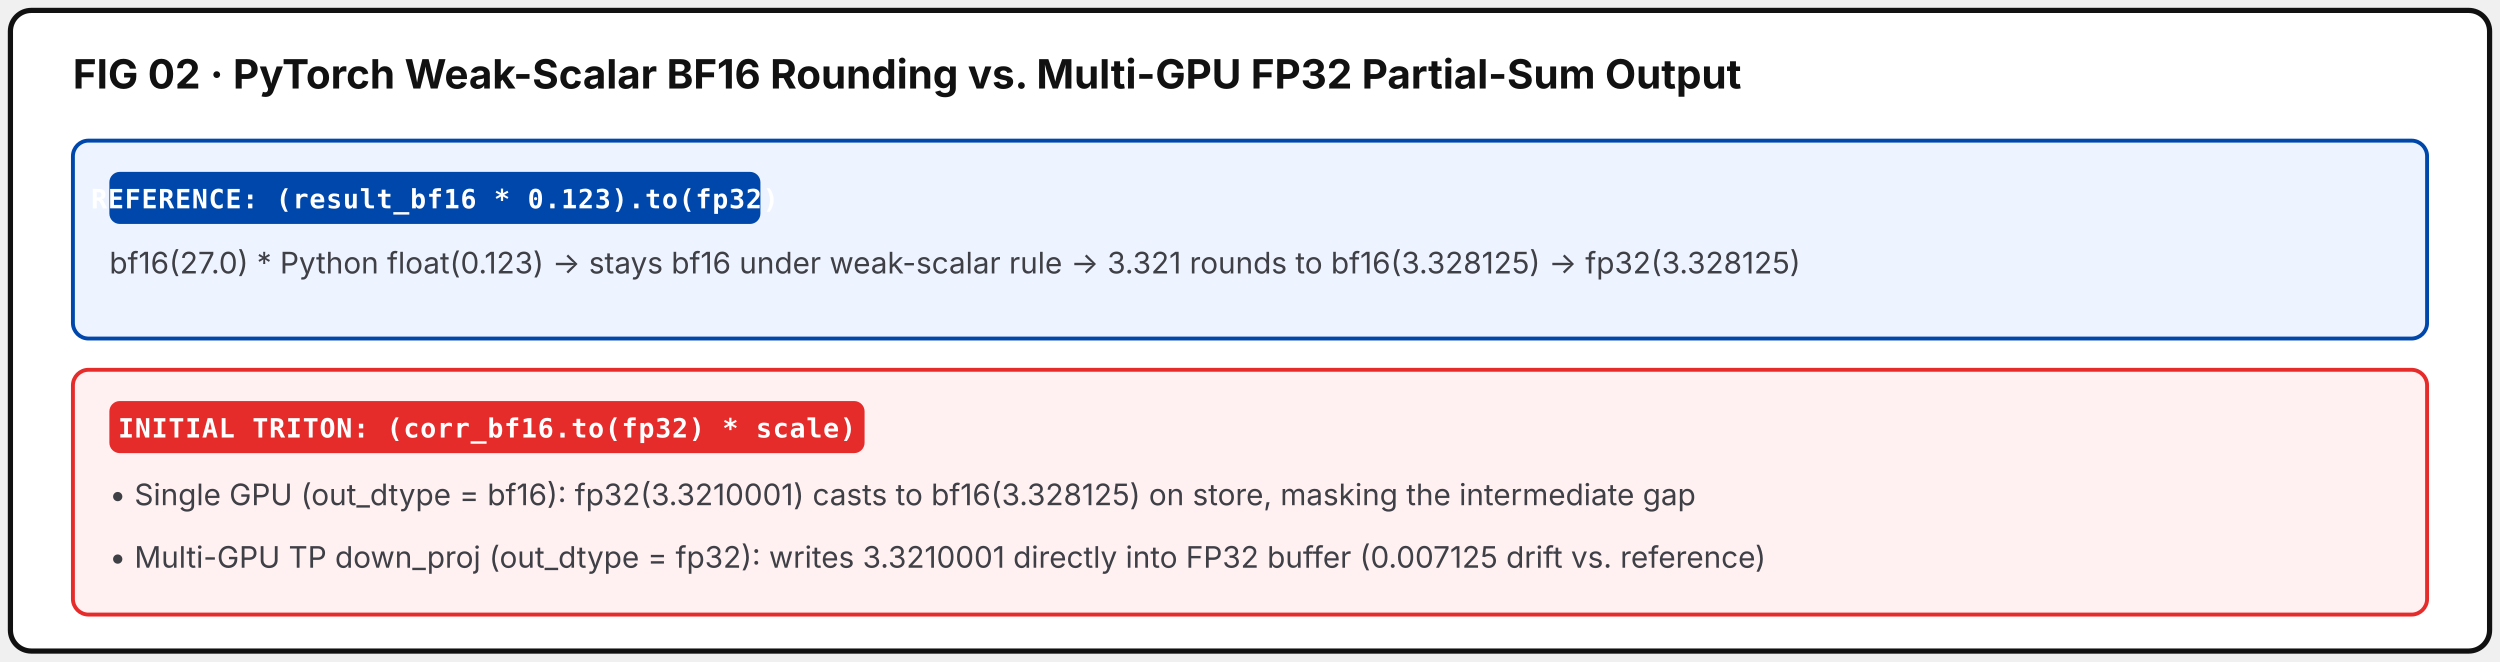
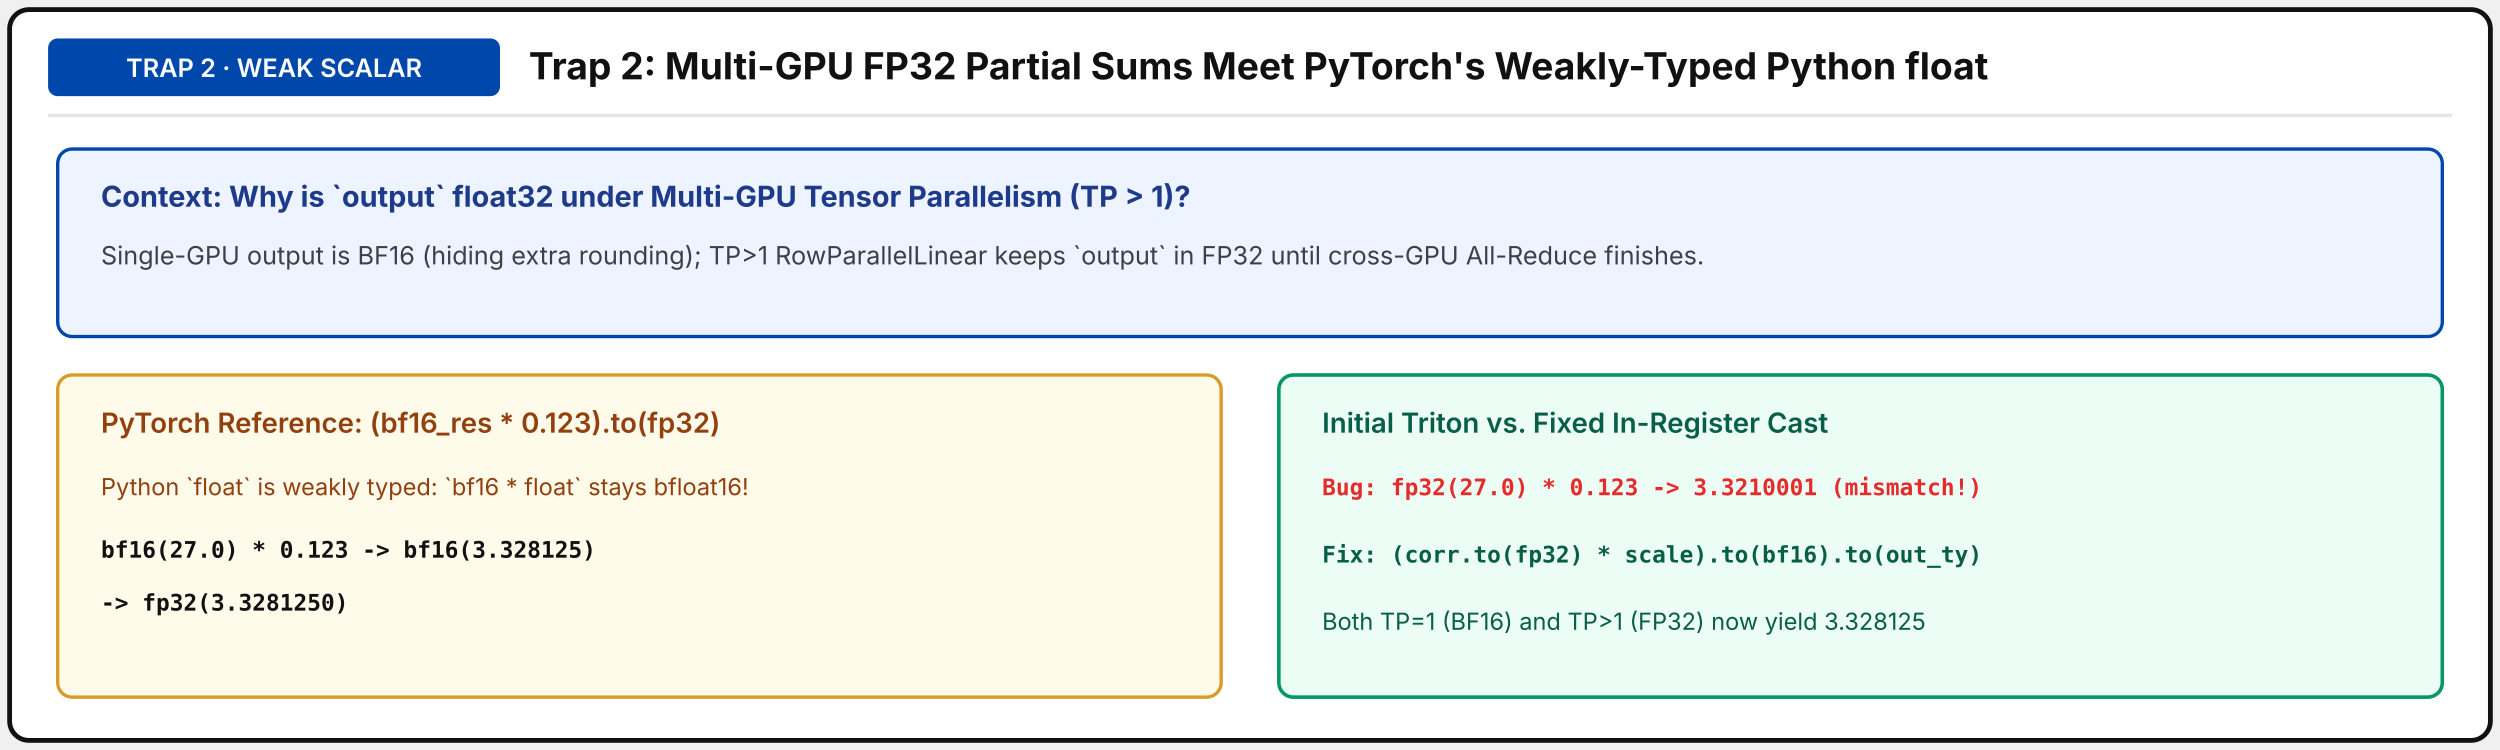
- <svg xmlns="http://www.w3.org/2000/svg" viewBox="0 0 960 254" width="100%" role="img" aria-label="FIG 02 · PyTorch Weak-Scalar BF16 Rounding vs. Multi-GPU FP32 Partial-Sum Output">
-   <style>
-     .title { font: 700 15.5px "DM Sans", -apple-system, "PingFang SC", "Microsoft YaHei", sans-serif; fill: #111111; }
-     .hdr { font: 700 13px "DM Sans", -apple-system, "PingFang SC", "Microsoft YaHei", sans-serif; fill: #ffffff; }
-     .label { font: 700 12.8px "DM Sans", -apple-system, "PingFang SC", "Microsoft YaHei", sans-serif; fill: #111111; }
-     .sub { font: 400 11.4px "DM Sans", -apple-system, "PingFang SC", "Microsoft YaHei", sans-serif; fill: #3f3f46; }
-     .muted { font: 500 10.8px "DM Sans", -apple-system, "PingFang SC", "Microsoft YaHei", sans-serif; fill: #52525b; }
-     .mono { font: 600 10.8px "JetBrains Mono", "SF Mono", Menlo, Consolas, monospace; fill: #111111; }
-     .badge { font: 700 10.2px "JetBrains Mono", "PingFang SC", monospace; letter-spacing: 0.03em; }
-   </style>
+ <svg xmlns="http://www.w3.org/2000/svg" viewBox="0 0 1040 312" width="100%" role="img" aria-label="Trap 2: Multi-GPU FP32 Partial Sums Meet PyTorch's Weakly-Typed Python float">
  <defs>
-     <marker id="arr-ink" viewBox="0 0 10 10" refX="8" refY="5" markerWidth="6.5" markerHeight="6.5" orient="auto">
+     <style>
+       .title { font: 700 15.5px "DM Sans", -apple-system, "PingFang SC", "Microsoft YaHei", sans-serif; }
+       .sec { font: 700 12px "DM Sans", -apple-system, "PingFang SC", "Microsoft YaHei", sans-serif; }
+       .label { font: 600 11.5px "DM Sans", -apple-system, "PingFang SC", "Microsoft YaHei", sans-serif; }
+       .label-sm { font: 600 10.5px "DM Sans", -apple-system, "PingFang SC", "Microsoft YaHei", sans-serif; }
+       .sub { font: 400 10.5px "DM Sans", -apple-system, "PingFang SC", "Microsoft YaHei", sans-serif; }
+       .sub-sm { font: 400 9.8px "DM Sans", -apple-system, "PingFang SC", "Microsoft YaHei", sans-serif; }
+       .mono { font: 600 10.5px "JetBrains Mono", "SF Mono", Menlo, Consolas, "PingFang SC", "Microsoft YaHei", monospace; }
+       .mono-sm { font: 600 9.5px "JetBrains Mono", "SF Mono", Menlo, Consolas, "PingFang SC", "Microsoft YaHei", monospace; }
+       .badge { font: 700 10px "JetBrains Mono", "SF Mono", "PingFang SC", "Microsoft YaHei", sans-serif; letter-spacing: 0.03em; }
+     </style>
+     <marker id="arr-ink" viewBox="0 0 10 10" refX="8.5" refY="5" markerWidth="6" markerHeight="6" orient="auto">
      <path d="M 0 1.5 L 9 5 L 0 8.5 z" fill="#111111" />
    </marker>
-     <marker id="arr-blue" viewBox="0 0 10 10" refX="8" refY="5" markerWidth="6.5" markerHeight="6.5" orient="auto">
+     <marker id="arr-red" viewBox="0 0 10 10" refX="8.5" refY="5" markerWidth="6" markerHeight="6" orient="auto">
+       <path d="M 0 1.5 L 9 5 L 0 8.5 z" fill="#e62b2b" />
+     </marker>
+     <marker id="arr-green" viewBox="0 0 10 10" refX="8.5" refY="5" markerWidth="6" markerHeight="6" orient="auto">
+       <path d="M 0 1.5 L 9 5 L 0 8.5 z" fill="#059669" />
+     </marker>
+     <marker id="arr-blue" viewBox="0 0 10 10" refX="8.5" refY="5" markerWidth="6" markerHeight="6" orient="auto">
      <path d="M 0 1.5 L 9 5 L 0 8.5 z" fill="#0047ab" />
    </marker>
-     <marker id="arr-red" viewBox="0 0 10 10" refX="8" refY="5" markerWidth="6.5" markerHeight="6.5" orient="auto">
-       <path d="M 0 1.5 L 9 5 L 0 8.5 z" fill="#e62b2b" />
-     </marker>
-     <marker id="arr-emerald" viewBox="0 0 10 10" refX="8" refY="5" markerWidth="6.5" markerHeight="6.5" orient="auto">
-       <path d="M 0 1.5 L 9 5 L 0 8.5 z" fill="#059669" />
+     <marker id="arr-amber" viewBox="0 0 10 10" refX="8.5" refY="5" markerWidth="6" markerHeight="6" orient="auto">
+       <path d="M 0 1.5 L 9 5 L 0 8.5 z" fill="#b45309" />
    </marker>
  </defs>
-   <rect x="4" y="4" width="952" height="246" rx="8" fill="#ffffff" stroke="#111111" stroke-width="2" />
-   <text x="28" y="34" class="title">FIG 02 · PyTorch Weak-Scalar BF16 Rounding vs. Multi-GPU FP32 Partial-Sum Output</text>
-   <rect x="28" y="54" width="904" height="76" rx="6" fill="#eef4ff" stroke="#0047ab" stroke-width="1.5" />
-   <rect x="42" y="66" width="250" height="20" rx="4" fill="#0047ab" />
-   <text x="167" y="80" text-anchor="middle" class="badge" fill="#ffffff">REFERENCE: (result_bf16 * 0.123).to(fp32)</text>
-   <text x="42" y="105" class="sub">bf16(27.0) * Python float(0.123) -&gt; stays bf16 under weak-scalar rule -&gt; 3.321 rounds to bf16(3.328125) -&gt; fp32(3.328125)</text>
-   <rect x="28" y="142" width="904" height="94" rx="6" fill="#fff1f2" stroke="#e62b2b" stroke-width="1.5" />
-   <rect x="42" y="154" width="290" height="20" rx="4" fill="#e62b2b" />
-   <text x="187" y="168" text-anchor="middle" class="badge" fill="#ffffff">INITIAL TRITON: (corr_bf16.to(fp32) * scale)</text>
-   <text x="42" y="194" class="sub">• Single GPU (out_dtype = bf16): fp32(3.3210001) casts to bf16(3.328125) on store, masking the intermediate gap</text>
-   <text x="42" y="218" class="sub">• Multi-GPU TP down_proj (out_dtype = fp32): writes 3.3210001 directly into FP32 buffer (0.007125 drift vs. reference)</text>
+   <rect x="4" y="4" width="1032" height="304" rx="8" fill="#ffffff" stroke="#111111" stroke-width="2" />
+   <rect x="20" y="16" width="188" height="24" rx="4" fill="#0047ab" />
+   <text x="114.0" y="32" text-anchor="middle" class="label-sm" fill="#ffffff">TRAP 2 · WEAK SCALAR</text>
+   <text x="220" y="33" class="title" fill="#111111">Trap 2: Multi-GPU FP32 Partial Sums Meet PyTorch's Weakly-Typed Python float</text>
+   <line x1="20" y1="48" x2="1020" y2="48" stroke="#e4e4e7" stroke-width="1.4" />
+   <rect x="24" y="62" width="992" height="78" rx="6" fill="#eef4ff" stroke="#0047ab" stroke-width="1.4" />
+   <text x="42" y="86" class="sec" fill="#1e3a8a">Context: Why is `output` float32 under Multi-GPU Tensor Parallelism (TP &gt; 1)?</text>
+   <text x="42" y="110" class="sub" fill="#3f3f46">Single-GPU output is BF16 (hiding extra rounding); TP&gt;1 RowParallelLinear keeps `output` in FP32 until cross-GPU All-Reduce finishes.</text>
+   <rect x="24" y="156" width="484" height="134" rx="6" fill="#fffbeb" stroke="#d99b26" stroke-width="1.4" />
+   <text x="42" y="180" class="label" fill="#92400e">PyTorch Reference: (bf16_res * 0.123).to(fp32)</text>
+   <text x="42" y="206" class="sub-sm" fill="#92400e">Python `float` is weakly typed: `bf16 * float` stays bfloat16!</text>
+   <text x="42" y="232" class="mono-sm" fill="#111111">bf16(27.0) * 0.123 -&gt; bf16(3.328125)</text>
+   <text x="42" y="254" class="mono-sm" fill="#111111">                   -&gt; fp32(3.3281250)</text>
+   <rect x="532" y="156" width="484" height="134" rx="6" fill="#ecfdf5" stroke="#059669" stroke-width="1.5" />
+   <text x="550" y="180" class="label" fill="#065f46">Initial Triton vs. Fixed In-Register Cast</text>
+   <text x="550" y="206" class="mono-sm" fill="#e62b2b">Bug: fp32(27.0) * 0.123 -&gt; 3.3210001 (mismatch!)</text>
+   <text x="550" y="234" class="mono-sm" fill="#065f46">Fix: (corr.to(fp32) * scale).to(bf16).to(out_ty)</text>
+   <text x="550" y="262" class="sub-sm" fill="#065f46">Both TP=1 (BF16) and TP&gt;1 (FP32) now yield 3.328125</text>
</svg>
